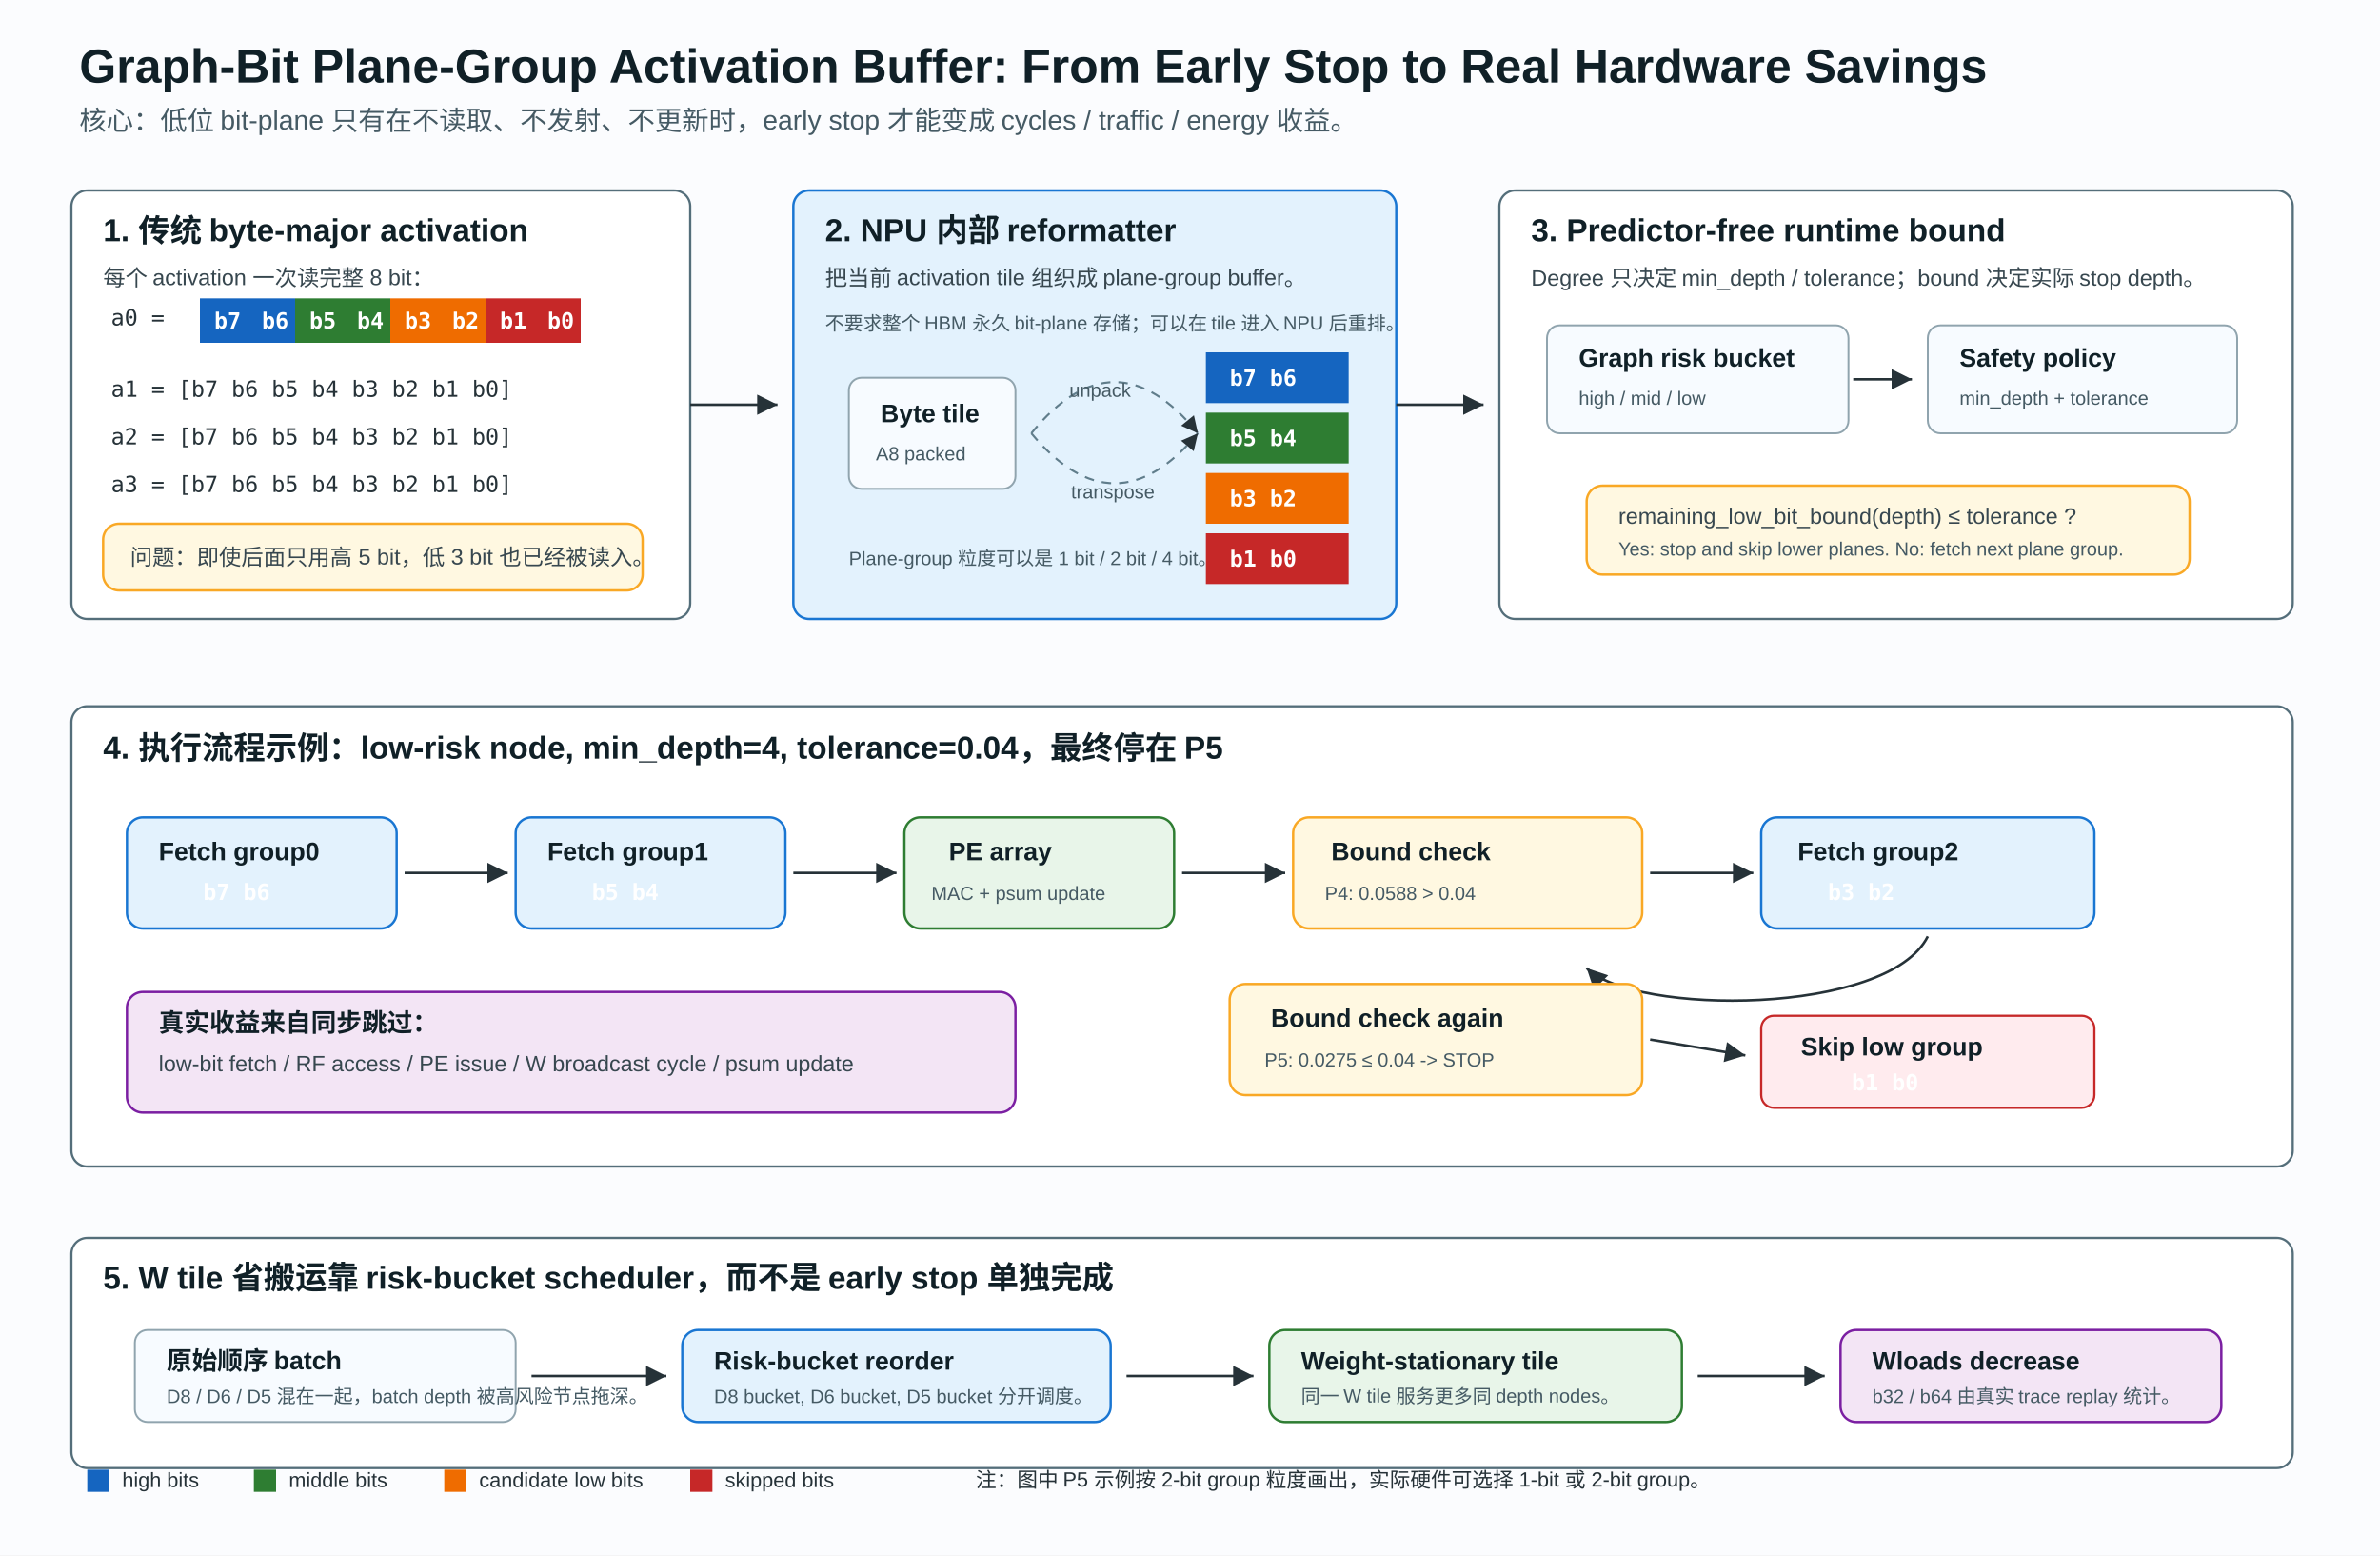
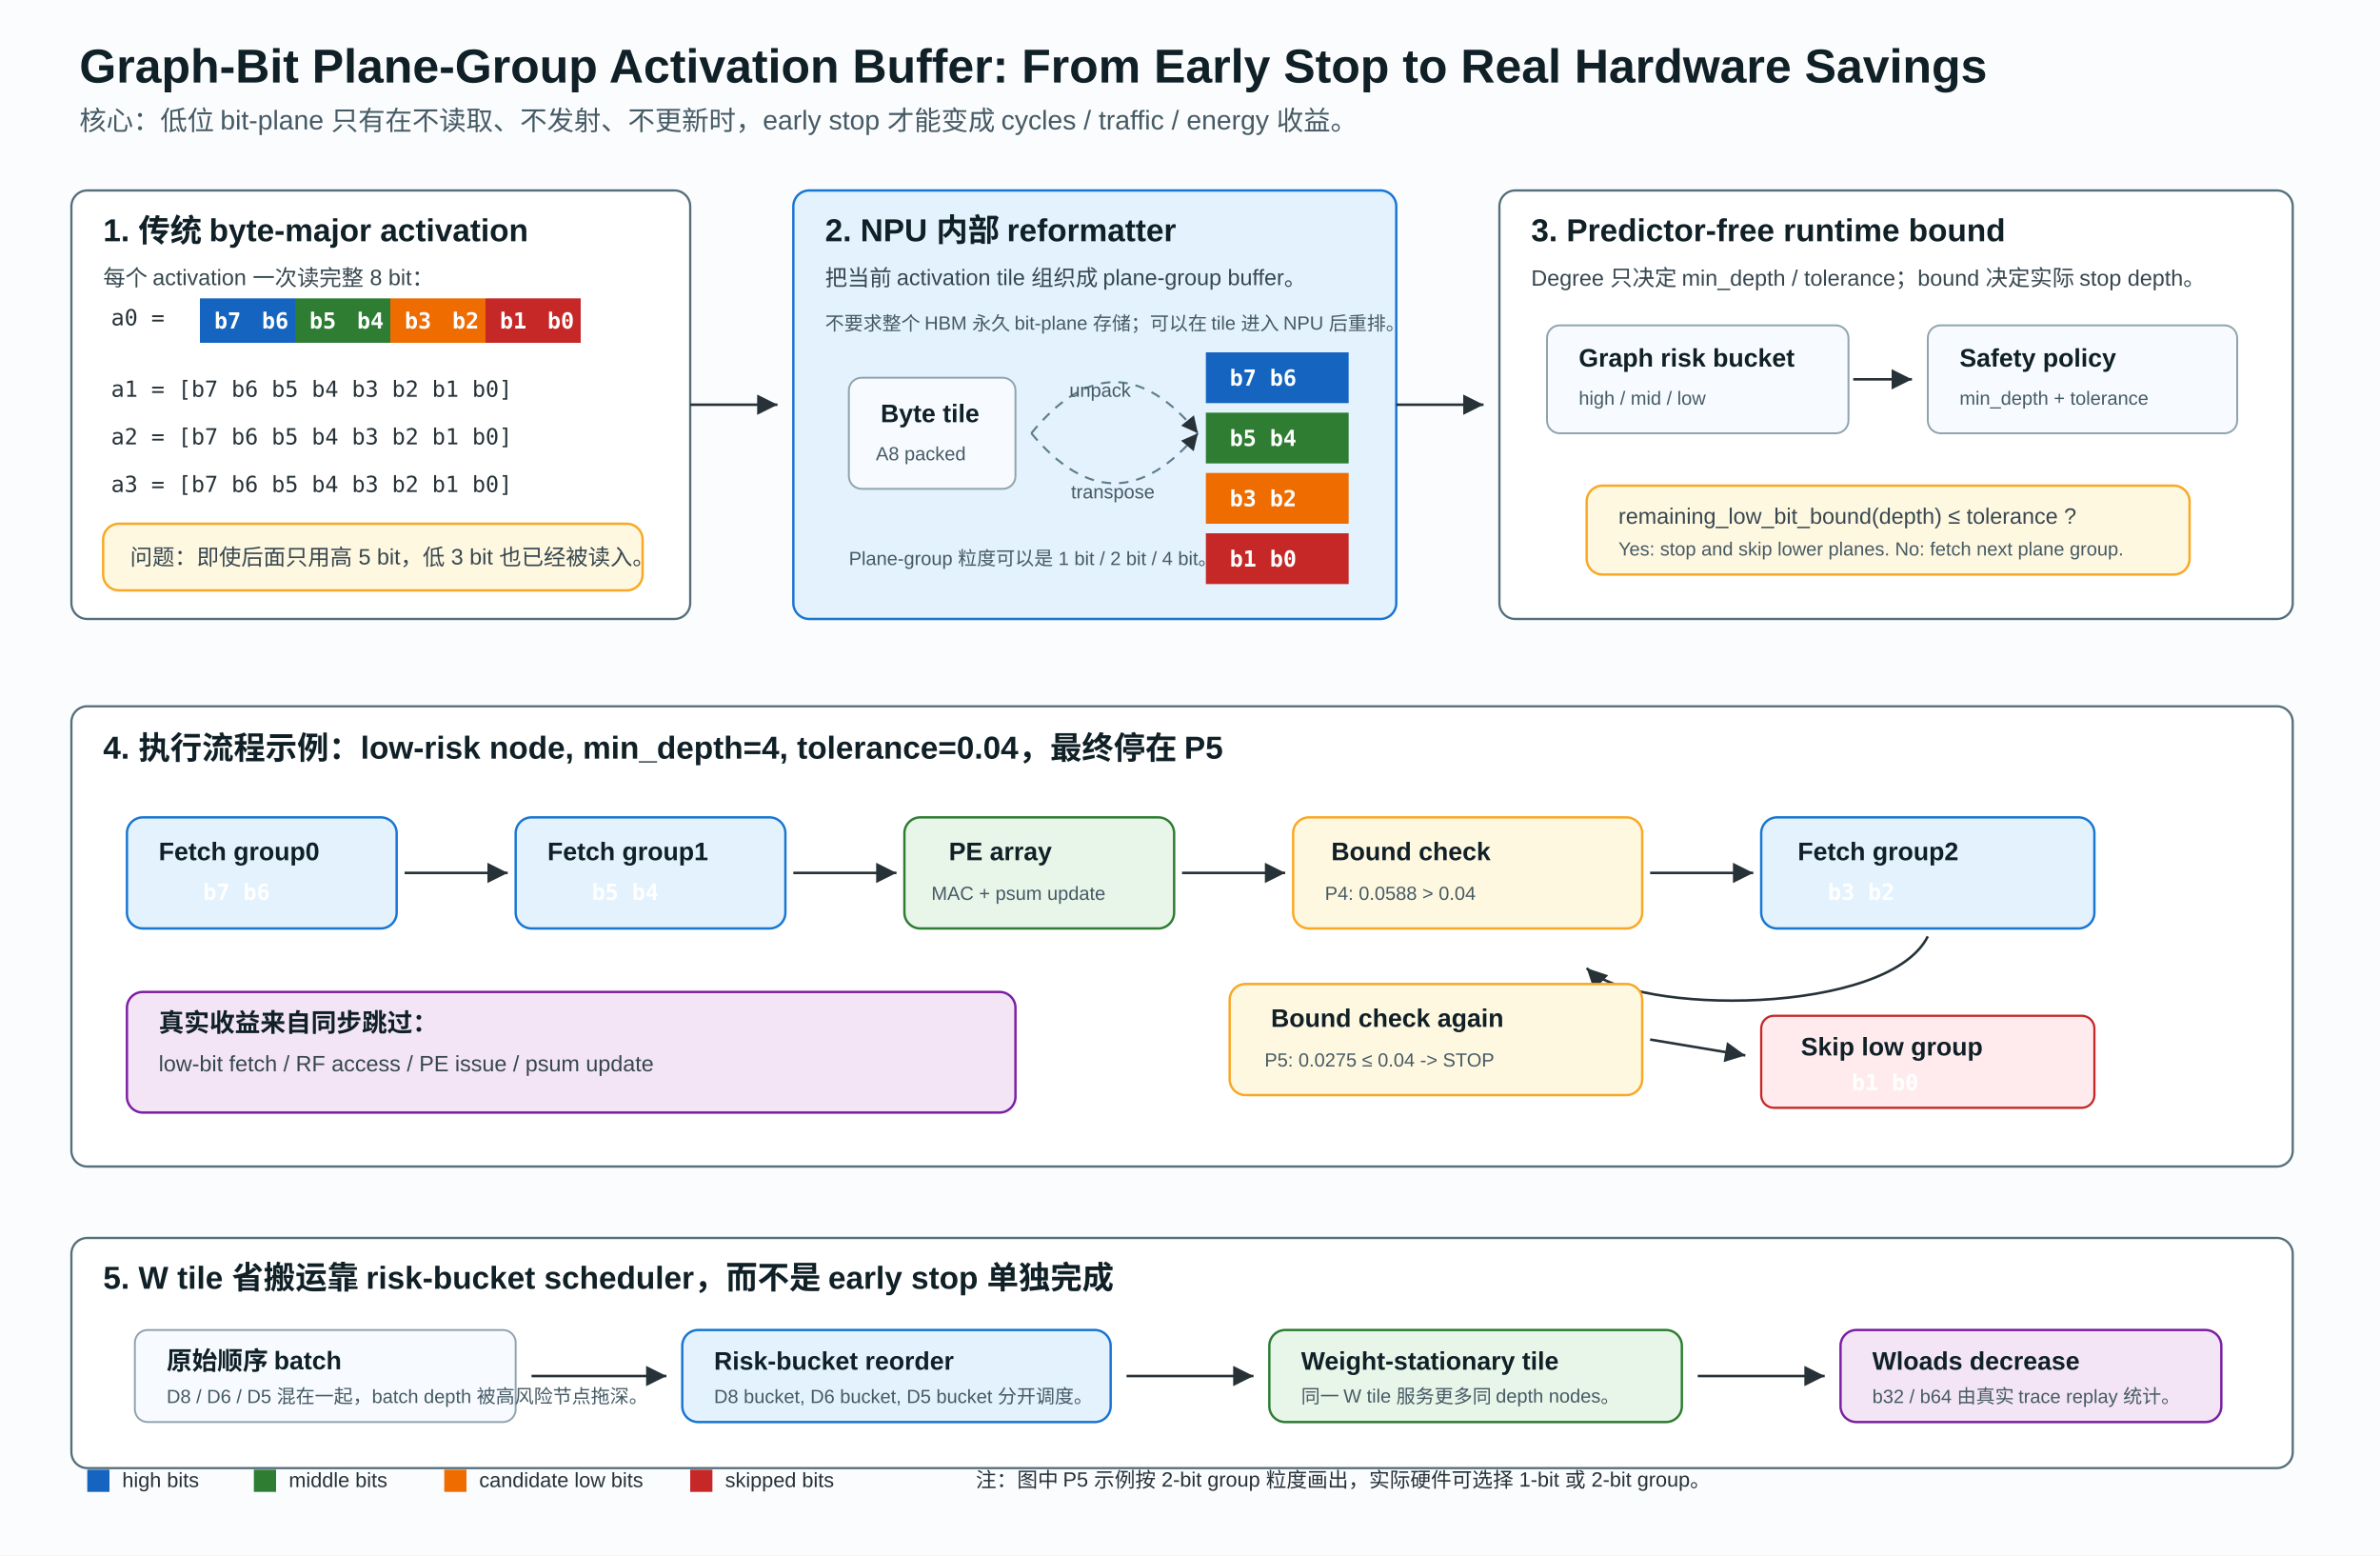
<svg xmlns="http://www.w3.org/2000/svg" width="1500" height="980" viewBox="0 0 1500 980">
  <defs>
    <marker id="arrow" markerWidth="12" markerHeight="12" refX="10" refY="6" orient="auto" markerUnits="strokeWidth">
      <path d="M2,2 L10,6 L2,10 Z" fill="#263238" />
    </marker>
    <style>
      .title { font: 700 30px Arial, "Noto Sans CJK SC", sans-serif; fill: #102027; }
      .subtitle { font: 500 17px Arial, "Noto Sans CJK SC", sans-serif; fill: #455a64; }
      .section { font: 700 20px Arial, "Noto Sans CJK SC", sans-serif; fill: #102027; }
      .label { font: 600 16px Arial, "Noto Sans CJK SC", sans-serif; fill: #102027; }
      .small { font: 14px Arial, "Noto Sans CJK SC", sans-serif; fill: #37474f; }
      .tiny { font: 12px Arial, "Noto Sans CJK SC", sans-serif; fill: #455a64; }
      .mono { font: 14px "DejaVu Sans Mono", Consolas, monospace; fill: #263238; }
      .box { fill: #ffffff; stroke: #546e7a; stroke-width: 1.4; rx: 10; }
      .soft { fill: #f7fbff; stroke: #90a4ae; stroke-width: 1.2; rx: 8; }
      .stage { fill: #e3f2fd; stroke: #1976d2; stroke-width: 1.5; rx: 10; }
      .compute { fill: #e8f5e9; stroke: #2e7d32; stroke-width: 1.5; rx: 10; }
      .warn { fill: #fff8e1; stroke: #f9a825; stroke-width: 1.5; rx: 10; }
      .save { fill: #f3e5f5; stroke: #7b1fa2; stroke-width: 1.5; rx: 10; }
      .skip { fill: #ffebee; stroke: #c62828; stroke-width: 1.4; rx: 8; }
      .line { stroke: #263238; stroke-width: 1.6; fill: none; marker-end: url(#arrow); }
      .dash { stroke: #607d8b; stroke-width: 1.3; fill: none; stroke-dasharray: 6 5; marker-end: url(#arrow); }
      .bit-hi { fill: #1565c0; }
      .bit-mid { fill: #2e7d32; }
      .bit-low { fill: #ef6c00; }
      .bit-skip { fill: #c62828; }
      .bit-text { font: 700 14px "DejaVu Sans Mono", Consolas, monospace; fill: white; }
      .legend { font: 13px Arial, "Noto Sans CJK SC", sans-serif; fill: #263238; }
    </style>
  </defs>
  <rect x="0" y="0" width="1500" height="980" fill="#fbfcfe" />
  <text x="50" y="52" class="title">Graph-Bit Plane-Group Activation Buffer: From Early Stop to Real Hardware Savings</text>
  <text x="50" y="82" class="subtitle">核心：低位 bit-plane 只有在不读取、不发射、不更新时，early stop 才能变成 cycles / traffic / energy 收益。</text>
  <rect x="45" y="120" width="390" height="270" class="box" />
  <text x="65" y="152" class="section">1. 传统 byte-major activation</text>
  <text x="65" y="180" class="small">每个 activation 一次读完整 8 bit：</text>
  <g transform="translate(70,205)">
    <text x="0" y="0" class="mono">a0 =</text>
    <g transform="translate(56,-17)">
      <rect x="0" y="0" width="30" height="28" class="bit-hi" />
      <text x="9" y="19" class="bit-text">b7</text>
      <rect x="30" y="0" width="30" height="28" class="bit-hi" />
      <text x="39" y="19" class="bit-text">b6</text>
      <rect x="60" y="0" width="30" height="28" class="bit-mid" />
      <text x="69" y="19" class="bit-text">b5</text>
      <rect x="90" y="0" width="30" height="28" class="bit-mid" />
      <text x="99" y="19" class="bit-text">b4</text>
      <rect x="120" y="0" width="30" height="28" class="bit-low" />
      <text x="129" y="19" class="bit-text">b3</text>
      <rect x="150" y="0" width="30" height="28" class="bit-low" />
      <text x="159" y="19" class="bit-text">b2</text>
      <rect x="180" y="0" width="30" height="28" class="bit-skip" />
      <text x="189" y="19" class="bit-text">b1</text>
      <rect x="210" y="0" width="30" height="28" class="bit-skip" />
      <text x="219" y="19" class="bit-text">b0</text>
    </g>
  </g>
  <g transform="translate(70,250)">
    <text x="0" y="0" class="mono">a1 = [b7 b6 b5 b4 b3 b2 b1 b0]</text>
    <text x="0" y="30" class="mono">a2 = [b7 b6 b5 b4 b3 b2 b1 b0]</text>
    <text x="0" y="60" class="mono">a3 = [b7 b6 b5 b4 b3 b2 b1 b0]</text>
  </g>
  <rect x="65" y="330" width="340" height="42" class="warn" />
  <text x="82" y="356" class="small">问题：即使后面只用高 5 bit，低 3 bit 也已经被读入。</text>
  <rect x="500" y="120" width="380" height="270" class="stage" />
  <text x="520" y="152" class="section">2. NPU 内部 reformatter</text>
  <text x="520" y="180" class="small">把当前 activation tile 组织成 plane-group buffer。</text>
  <text x="520" y="208" class="tiny">不要求整个 HBM 永久 bit-plane 存储；可以在 tile 进入 NPU 后重排。</text>
  <rect x="535" y="238" width="105" height="70" class="soft" />
  <text x="555" y="266" class="label">Byte tile</text>
  <text x="552" y="290" class="tiny">A8 packed</text>
  <path d="M650 273 C685 230, 720 230, 755 273" class="dash" />
  <path d="M650 273 C685 315, 720 315, 755 273" class="dash" />
  <text x="674" y="250" class="tiny">unpack</text>
  <text x="675" y="314" class="tiny">transpose</text>
  <rect x="760" y="222" width="90" height="32" class="bit-hi" />
  <text x="775" y="243" class="bit-text">b7 b6</text>
  <rect x="760" y="260" width="90" height="32" class="bit-mid" />
  <text x="775" y="281" class="bit-text">b5 b4</text>
  <rect x="760" y="298" width="90" height="32" class="bit-low" />
  <text x="775" y="319" class="bit-text">b3 b2</text>
  <rect x="760" y="336" width="90" height="32" class="bit-skip" />
  <text x="775" y="357" class="bit-text">b1 b0</text>
  <text x="535" y="356" class="tiny">Plane-group 粒度可以是 1 bit / 2 bit / 4 bit。</text>
  <rect x="945" y="120" width="500" height="270" class="box" />
  <text x="965" y="152" class="section">3. Predictor-free runtime bound</text>
  <text x="965" y="180" class="small">Degree 只决定 min_depth / tolerance；bound 决定实际 stop depth。</text>
  <rect x="975" y="205" width="190" height="68" class="soft" />
  <text x="995" y="231" class="label">Graph risk bucket</text>
  <text x="995" y="255" class="tiny">high / mid / low</text>
  <rect x="1215" y="205" width="195" height="68" class="soft" />
  <text x="1235" y="231" class="label">Safety policy</text>
  <text x="1235" y="255" class="tiny">min_depth + tolerance</text>
  <path d="M1168 239 L1205 239" class="line" />
  <rect x="1000" y="306" width="380" height="56" class="warn" />
  <text x="1020" y="330" class="small">remaining_low_bit_bound(depth) ≤ tolerance ?</text>
  <text x="1020" y="350" class="tiny">Yes: stop and skip lower planes.  No: fetch next plane group.</text>
  <path d="M435 255 L490 255" class="line" />
  <path d="M880 255 L935 255" class="line" />
  <rect x="45" y="445" width="1400" height="290" class="box" />
  <text x="65" y="478" class="section">4. 执行流程示例：low-risk node, min_depth=4, tolerance=0.04，最终停在 P5</text>
  <g transform="translate(80,515)">
    <rect x="0" y="0" width="170" height="70" class="stage" />
    <text x="20" y="27" class="label">Fetch group0</text>
    <text x="48" y="52" class="bit-text">b7 b6</text>
  </g>
  <path d="M255 550 L320 550" class="line" />
  <g transform="translate(325,515)">
    <rect x="0" y="0" width="170" height="70" class="stage" />
    <text x="20" y="27" class="label">Fetch group1</text>
    <text x="48" y="52" class="bit-text">b5 b4</text>
  </g>
  <path d="M500 550 L565 550" class="line" />
  <g transform="translate(570,515)">
    <rect x="0" y="0" width="170" height="70" class="compute" />
    <text x="28" y="27" class="label">PE array</text>
    <text x="17" y="52" class="tiny">MAC + psum update</text>
  </g>
  <path d="M745 550 L810 550" class="line" />
  <g transform="translate(815,515)">
    <rect x="0" y="0" width="220" height="70" class="warn" />
    <text x="24" y="27" class="label">Bound check</text>
    <text x="20" y="52" class="tiny">P4: 0.0588 &gt; 0.04</text>
  </g>
  <path d="M1040 550 L1105 550" class="line" />
  <g transform="translate(1110,515)">
    <rect x="0" y="0" width="210" height="70" class="stage" />
    <text x="23" y="27" class="label">Fetch group2</text>
    <text x="42" y="52" class="bit-text">b3 b2</text>
  </g>
  <path d="M1215 590 C1190 640, 1030 640, 1000 610" class="line" />
  <g transform="translate(775,620)">
    <rect x="0" y="0" width="260" height="70" class="warn" />
    <text x="26" y="27" class="label">Bound check again</text>
    <text x="22" y="52" class="tiny">P5: 0.0275 ≤ 0.04 -&gt; STOP</text>
  </g>
  <g transform="translate(1110,640)">
    <rect x="0" y="0" width="210" height="58" class="skip" />
    <text x="25" y="25" class="label">Skip low group</text>
    <text x="57" y="47" class="bit-text">b1 b0</text>
  </g>
  <path d="M1040 655 L1100 665" class="line" />
  <rect x="80" y="625" width="560" height="76" class="save" />
  <text x="100" y="650" class="label">真实收益来自同步跳过：</text>
-   <text x="100" y="675" class="small">low-bit fetch / RF access / PE issue / W broadcast cycle / psum update</text>
+   <text x="100" y="675" class="small">low-bit fetch / RF access / PE issue / psum update</text>
  <rect x="45" y="780" width="1400" height="145" class="box" />
  <text x="65" y="812" class="section">5. W tile 省搬运靠 risk-bucket scheduler，而不是 early stop 单独完成</text>
  <rect x="85" y="838" width="240" height="58" class="soft" />
  <text x="105" y="863" class="label">原始顺序 batch</text>
  <text x="105" y="884" class="tiny">D8 / D6 / D5 混在一起，batch depth 被高风险节点拖深。</text>
  <path d="M335 867 L420 867" class="line" />
  <rect x="430" y="838" width="270" height="58" class="stage" />
  <text x="450" y="863" class="label">Risk-bucket reorder</text>
  <text x="450" y="884" class="tiny">D8 bucket, D6 bucket, D5 bucket 分开调度。</text>
  <path d="M710 867 L790 867" class="line" />
  <rect x="800" y="838" width="260" height="58" class="compute" />
  <text x="820" y="863" class="label">Weight-stationary tile</text>
  <text x="820" y="884" class="tiny">同一 W tile 服务更多同 depth nodes。</text>
  <path d="M1070 867 L1150 867" class="line" />
  <rect x="1160" y="838" width="240" height="58" class="save" />
  <text x="1180" y="863" class="label">Wloads decrease</text>
  <text x="1180" y="884" class="tiny">b32 / b64 由真实 trace replay 统计。</text>
  <g transform="translate(55,940)">
    <rect x="0" y="-14" width="14" height="14" class="bit-hi" />
    <text x="22" y="-3" class="legend">high bits</text>
    <rect x="105" y="-14" width="14" height="14" class="bit-mid" />
    <text x="127" y="-3" class="legend">middle bits</text>
    <rect x="225" y="-14" width="14" height="14" class="bit-low" />
    <text x="247" y="-3" class="legend">candidate low bits</text>
    <rect x="380" y="-14" width="14" height="14" class="bit-skip" />
    <text x="402" y="-3" class="legend">skipped bits</text>
    <text x="560" y="-3" class="legend">注：图中 P5 示例按 2-bit group 粒度画出，实际硬件可选择 1-bit 或 2-bit group。</text>
  </g>
</svg>
